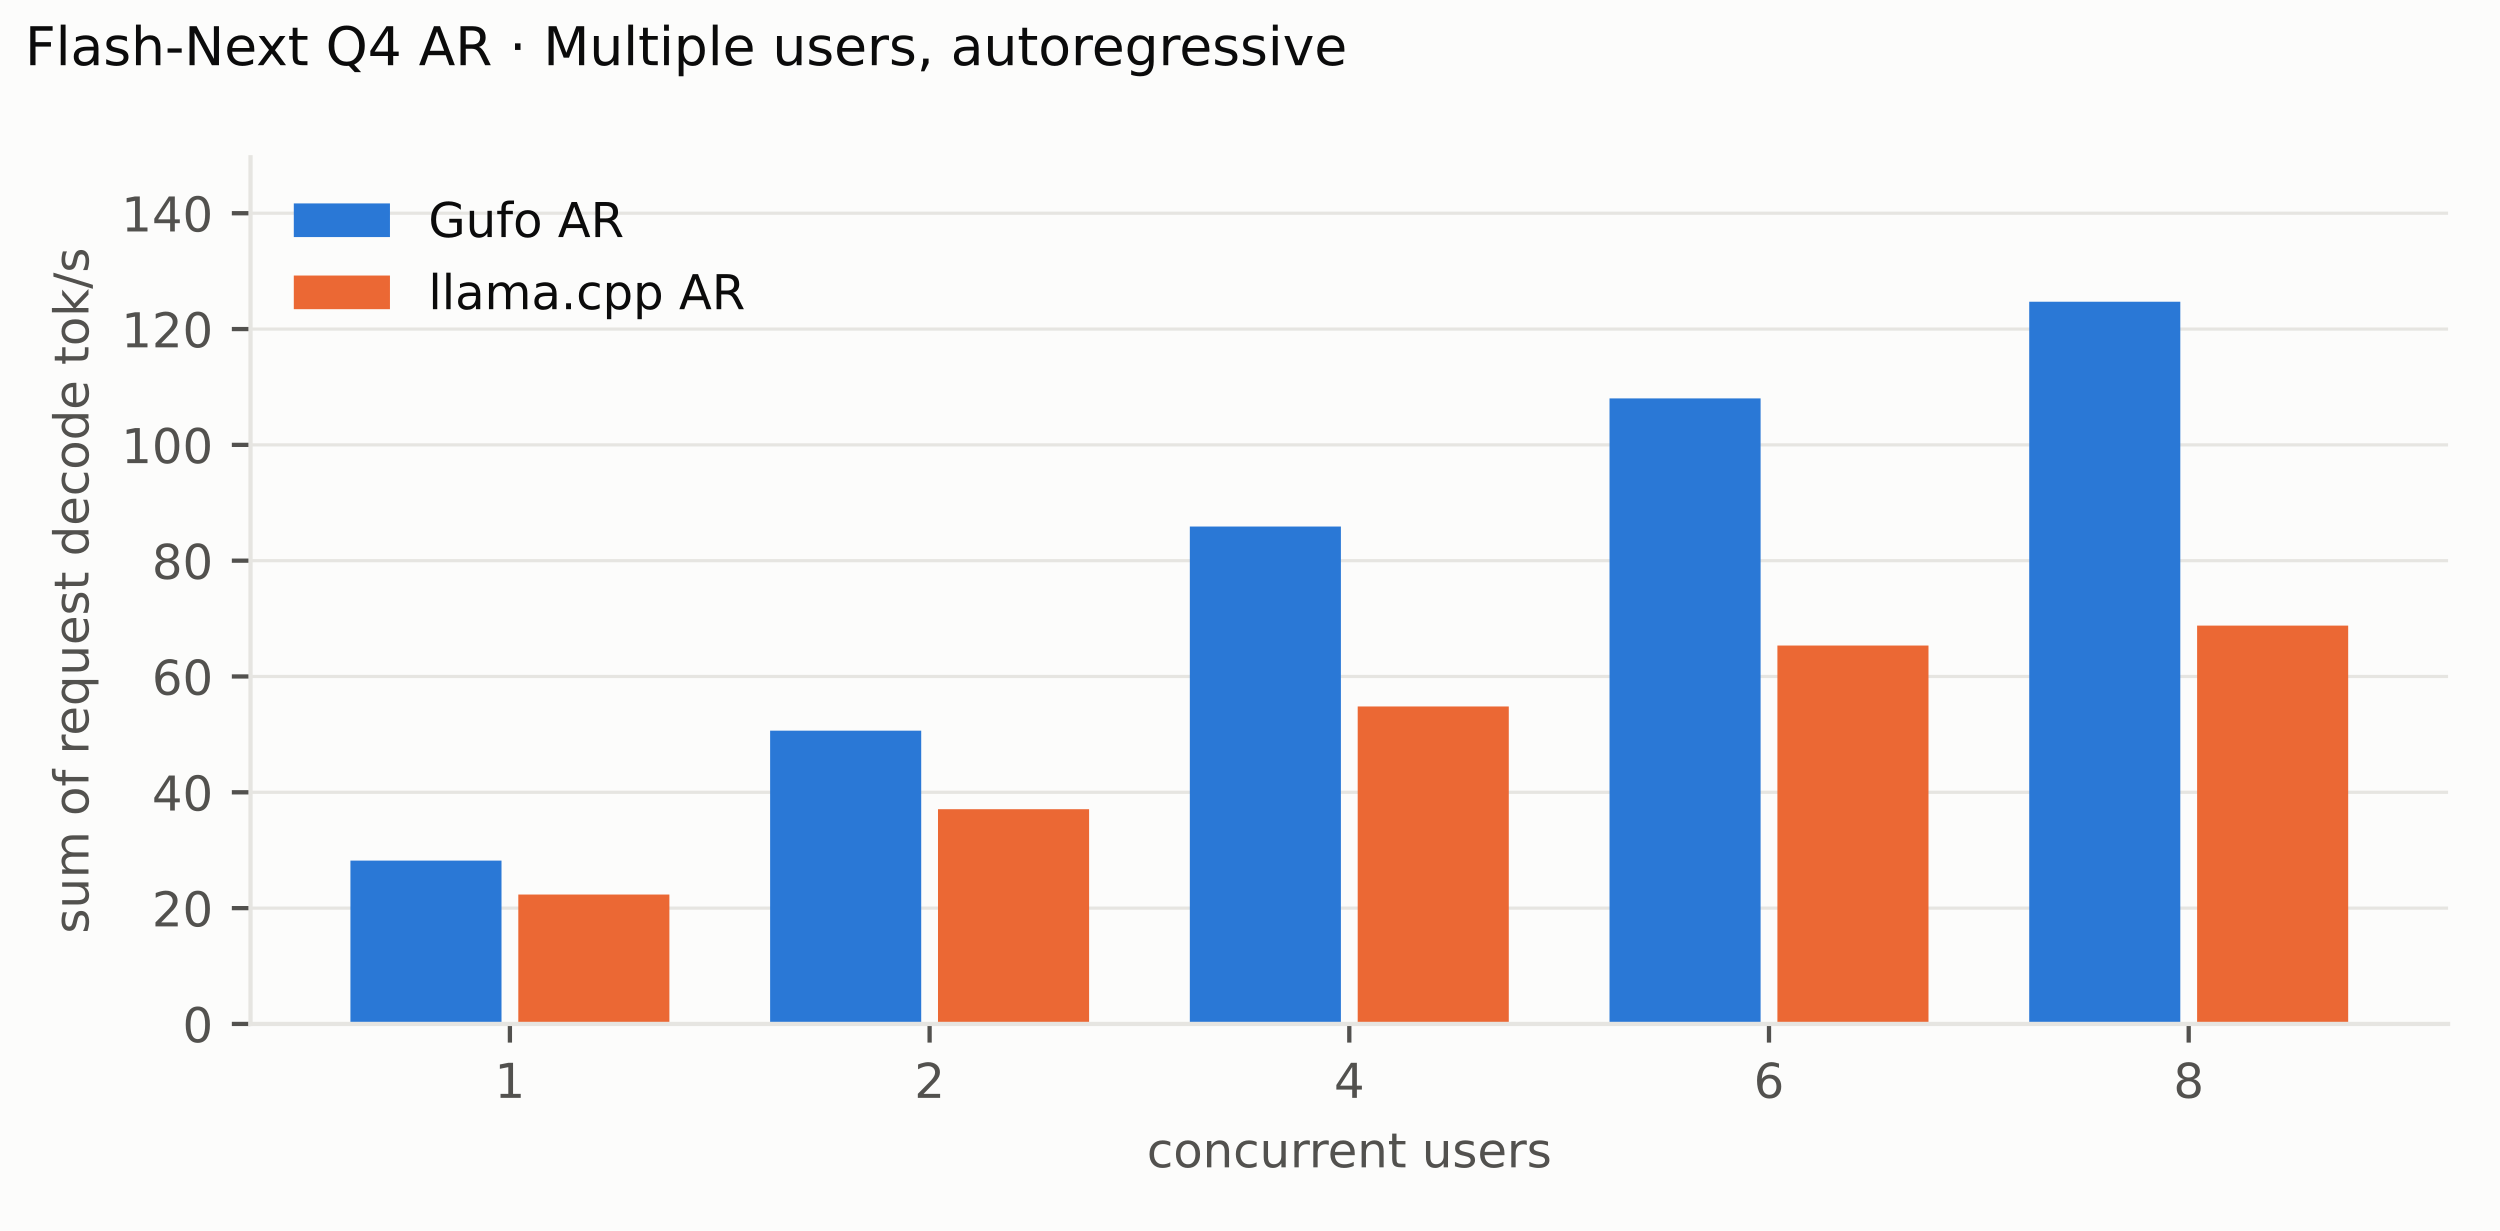
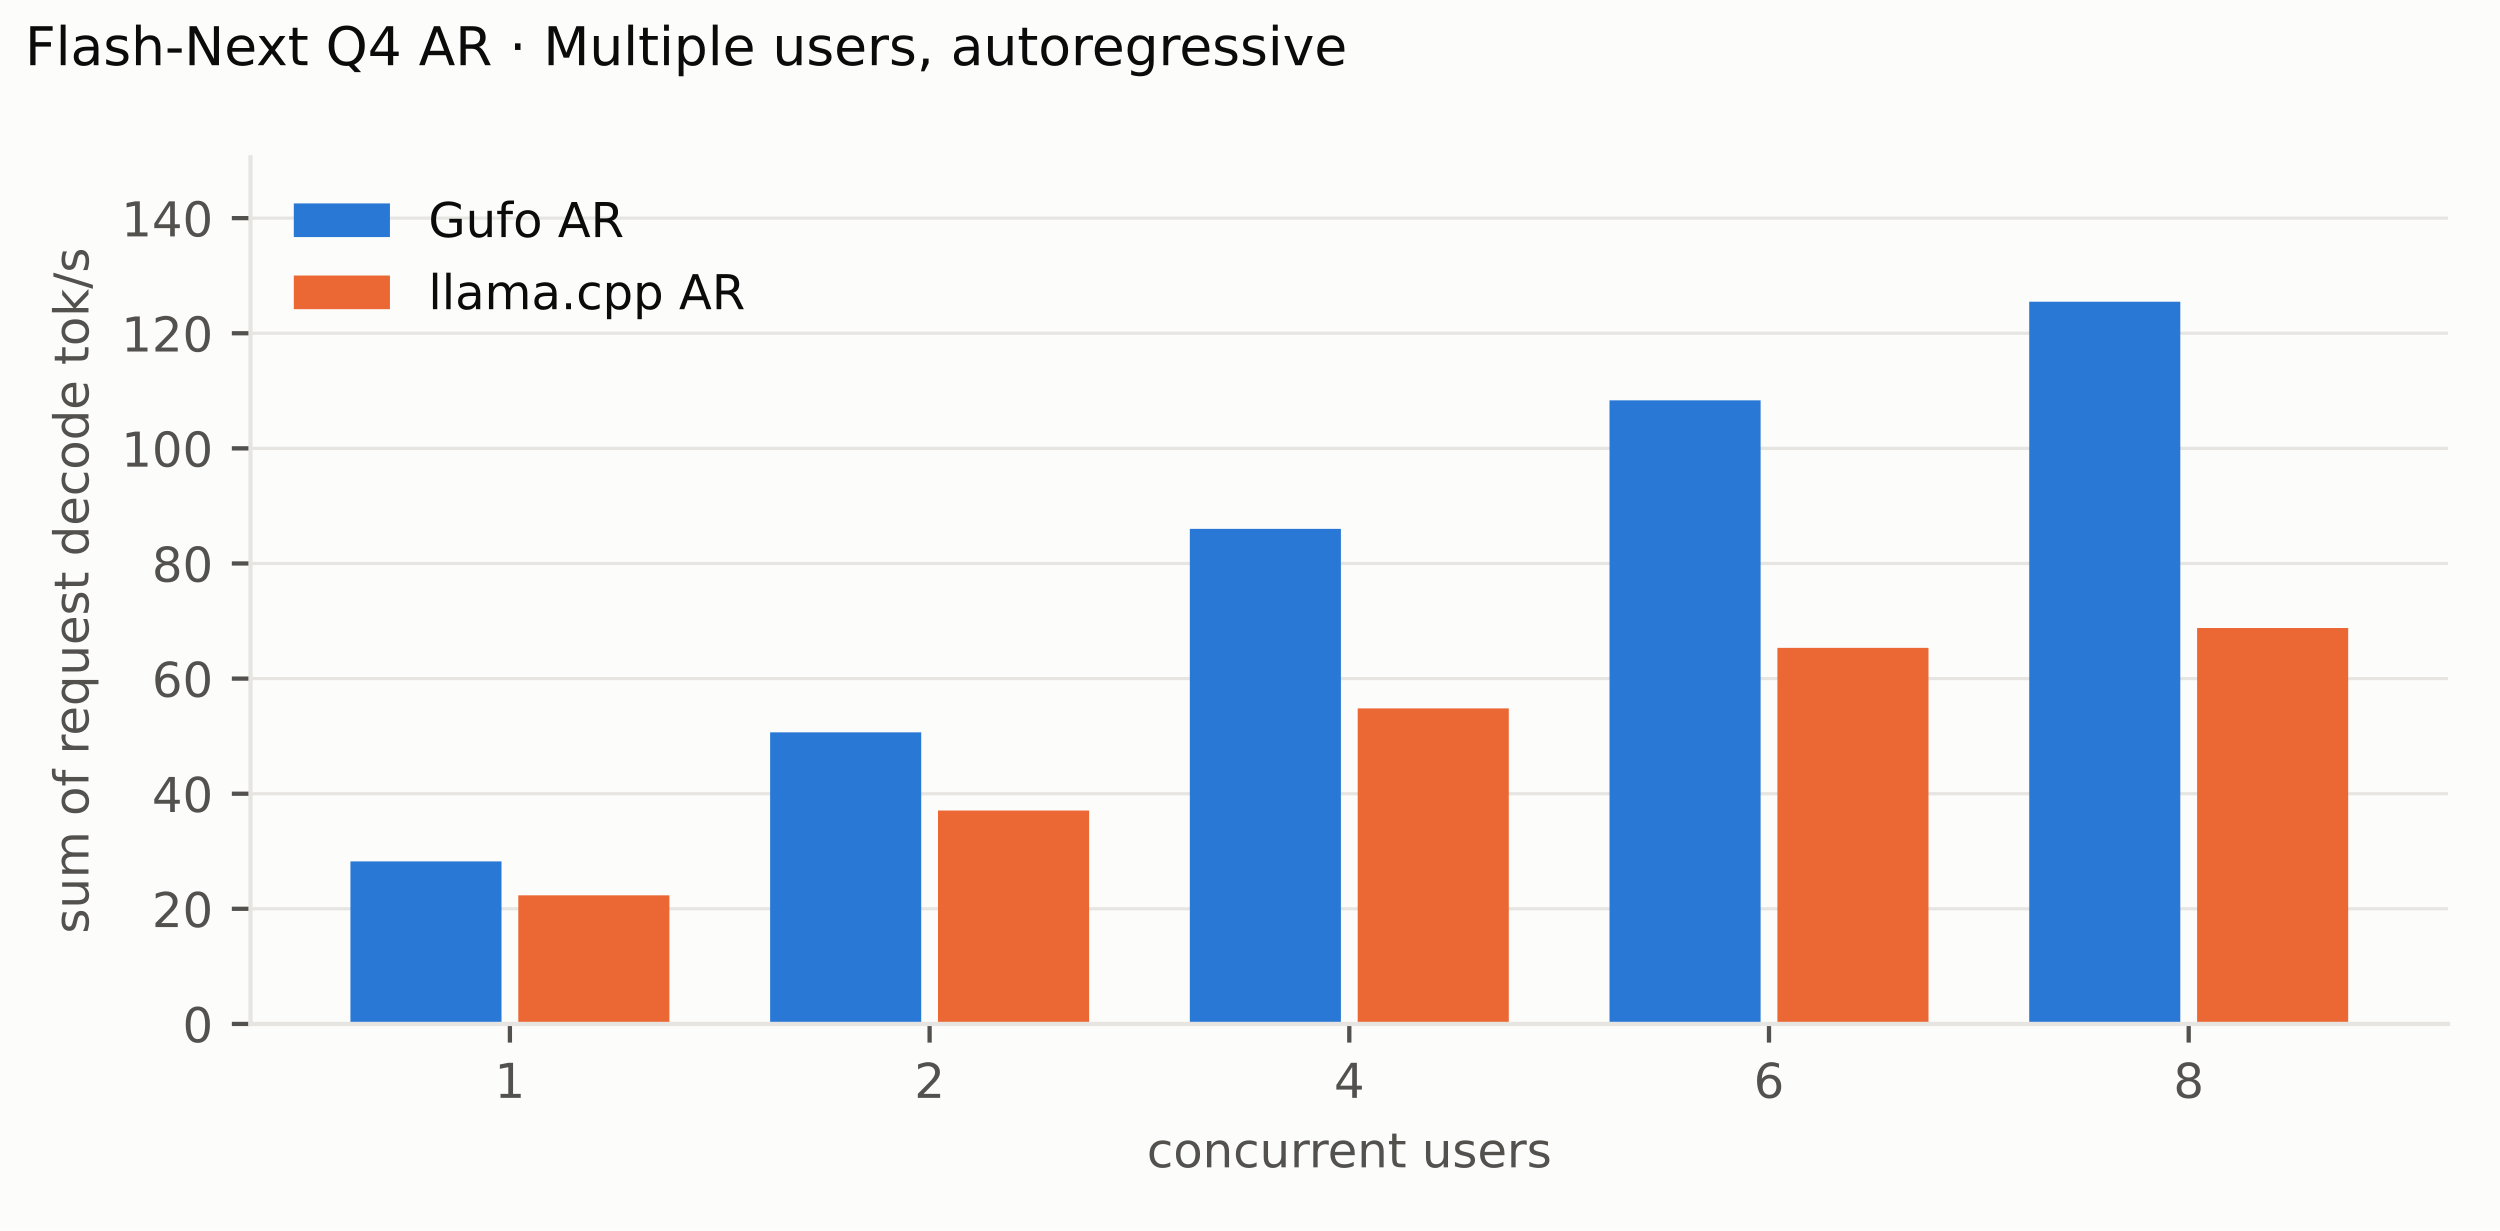
<svg xmlns="http://www.w3.org/2000/svg" xmlns:xlink="http://www.w3.org/1999/xlink" width="468pt" height="230.4pt" viewBox="0 0 468 230.4" version="1.1">
  <defs>
    <style type="text/css">*{stroke-linejoin: round; stroke-linecap: butt}</style>
  </defs>
  <g id="figure_1">
    <g id="patch_1">
      <path d="M 0 230.4 L 468 230.4 L 468 0 L 0 0 z " style="fill: #fcfcfb" />
    </g>
    <g id="axes_1">
      <g id="patch_2">
        <path d="M 46.899 191.68 L 458.28 191.68 L 458.28 29.441 L 46.899 29.441 z " style="fill: #fcfcfb" />
      </g>
      <g id="matplotlib.axis_1">
        <g id="xtick_1">
          <g id="line2d_1">
            <defs>
              <path id="m1ebf051f68" d="M 0 0 L 0 3.5 " style="stroke: #52514e; stroke-width: 0.8" />
            </defs>
            <g>
              <use xlink:href="#m1ebf051f68" x="95.454" y="191.68" style="fill: #52514e; stroke: #52514e; stroke-width: 0.8" />
            </g>
          </g>
          <g id="text_1">
            <text style="font-size: 9px; font-family: 'DejaVu Sans', 'Bitstream Vera Sans', 'Computer Modern Sans Serif', 'Lucida Grande', 'Verdana', 'Geneva', 'Lucid', 'Arial', 'Helvetica', 'Avant Garde', sans-serif; text-anchor: middle; fill: #52514e" x="95.454" y="205.518" transform="rotate(-0 95.4543 205.5179)">1</text>
          </g>
        </g>
        <g id="xtick_2">
          <g id="line2d_2">
            <g>
              <use xlink:href="#m1ebf051f68" x="174.022" y="191.68" style="fill: #52514e; stroke: #52514e; stroke-width: 0.8" />
            </g>
          </g>
          <g id="text_2">
            <text style="font-size: 9px; font-family: 'DejaVu Sans', 'Bitstream Vera Sans', 'Computer Modern Sans Serif', 'Lucida Grande', 'Verdana', 'Geneva', 'Lucid', 'Arial', 'Helvetica', 'Avant Garde', sans-serif; text-anchor: middle; fill: #52514e" x="174.022" y="205.518" transform="rotate(-0 174.022 205.5179)">2</text>
          </g>
        </g>
        <g id="xtick_3">
          <g id="line2d_3">
            <g>
              <use xlink:href="#m1ebf051f68" x="252.59" y="191.68" style="fill: #52514e; stroke: #52514e; stroke-width: 0.8" />
            </g>
          </g>
          <g id="text_3">
            <text style="font-size: 9px; font-family: 'DejaVu Sans', 'Bitstream Vera Sans', 'Computer Modern Sans Serif', 'Lucida Grande', 'Verdana', 'Geneva', 'Lucid', 'Arial', 'Helvetica', 'Avant Garde', sans-serif; text-anchor: middle; fill: #52514e" x="252.59" y="205.518" transform="rotate(-0 252.5897 205.5179)">4</text>
          </g>
        </g>
        <g id="xtick_4">
          <g id="line2d_4">
            <g>
              <use xlink:href="#m1ebf051f68" x="331.157" y="191.68" style="fill: #52514e; stroke: #52514e; stroke-width: 0.8" />
            </g>
          </g>
          <g id="text_4">
            <text style="font-size: 9px; font-family: 'DejaVu Sans', 'Bitstream Vera Sans', 'Computer Modern Sans Serif', 'Lucida Grande', 'Verdana', 'Geneva', 'Lucid', 'Arial', 'Helvetica', 'Avant Garde', sans-serif; text-anchor: middle; fill: #52514e" x="331.157" y="205.518" transform="rotate(-0 331.1574 205.5179)">6</text>
          </g>
        </g>
        <g id="xtick_5">
          <g id="line2d_5">
            <g>
              <use xlink:href="#m1ebf051f68" x="409.725" y="191.68" style="fill: #52514e; stroke: #52514e; stroke-width: 0.8" />
            </g>
          </g>
          <g id="text_5">
            <text style="font-size: 9px; font-family: 'DejaVu Sans', 'Bitstream Vera Sans', 'Computer Modern Sans Serif', 'Lucida Grande', 'Verdana', 'Geneva', 'Lucid', 'Arial', 'Helvetica', 'Avant Garde', sans-serif; text-anchor: middle; fill: #52514e" x="409.725" y="205.518" transform="rotate(-0 409.7252 205.5179)">8</text>
          </g>
        </g>
        <g id="text_6">
          <text style="font-size: 9px; font-family: 'DejaVu Sans', 'Bitstream Vera Sans', 'Computer Modern Sans Serif', 'Lucida Grande', 'Verdana', 'Geneva', 'Lucid', 'Arial', 'Helvetica', 'Avant Garde', sans-serif; text-anchor: middle; fill: #52514e" x="252.59" y="218.518" transform="rotate(-0 252.5897 218.5179)">concurrent users</text>
        </g>
      </g>
      <g id="matplotlib.axis_2">
        <g id="ytick_1">
          <g id="line2d_6">
            <path d="M 46.899 191.68 L 458.28 191.68 " clip-path="url(#pb5c279a9e9)" style="fill: none; stroke: #e6e5e1; stroke-width: 0.6; stroke-linecap: square" />
          </g>
          <g id="line2d_7">
            <defs>
              <path id="m680e5b1e24" d="M 0 0 L -3.5 0 " style="stroke: #52514e; stroke-width: 0.8" />
            </defs>
            <g>
              <use xlink:href="#m680e5b1e24" x="46.899" y="191.68" style="fill: #52514e; stroke: #52514e; stroke-width: 0.8" />
            </g>
          </g>
          <g id="text_7">
            <text style="font-size: 9px; font-family: 'DejaVu Sans', 'Bitstream Vera Sans', 'Computer Modern Sans Serif', 'Lucida Grande', 'Verdana', 'Geneva', 'Lucid', 'Arial', 'Helvetica', 'Avant Garde', sans-serif; text-anchor: end; fill: #52514e" x="39.899" y="195.099" transform="rotate(-0 39.89945 195.0989)">0</text>
          </g>
        </g>
        <g id="ytick_2">
          <g id="line2d_8">
-             <path d="M 46.899 170 L 458.28 170 " clip-path="url(#pb5c279a9e9)" style="fill: none; stroke: #e6e5e1; stroke-width: 0.6; stroke-linecap: square" />
+             <path d="M 46.899 170.131 L 458.28 170.131 " clip-path="url(#pb5c279a9e9)" style="fill: none; stroke: #e6e5e1; stroke-width: 0.6; stroke-linecap: square" />
          </g>
          <g id="line2d_9">
            <g>
-               <use xlink:href="#m680e5b1e24" x="46.899" y="170" style="fill: #52514e; stroke: #52514e; stroke-width: 0.8" />
+               <use xlink:href="#m680e5b1e24" x="46.899" y="170.131" style="fill: #52514e; stroke: #52514e; stroke-width: 0.8" />
            </g>
          </g>
          <g id="text_8">
-             <text style="font-size: 9px; font-family: 'DejaVu Sans', 'Bitstream Vera Sans', 'Computer Modern Sans Serif', 'Lucida Grande', 'Verdana', 'Geneva', 'Lucid', 'Arial', 'Helvetica', 'Avant Garde', sans-serif; text-anchor: end; fill: #52514e" x="39.899" y="173.418" transform="rotate(-0 39.89945 173.4185)">20</text>
+             <text style="font-size: 9px; font-family: 'DejaVu Sans', 'Bitstream Vera Sans', 'Computer Modern Sans Serif', 'Lucida Grande', 'Verdana', 'Geneva', 'Lucid', 'Arial', 'Helvetica', 'Avant Garde', sans-serif; text-anchor: end; fill: #52514e" x="39.899" y="173.55" transform="rotate(-0 39.89945 173.5498)">20</text>
          </g>
        </g>
        <g id="ytick_3">
          <g id="line2d_10">
-             <path d="M 46.899 148.319 L 458.28 148.319 " clip-path="url(#pb5c279a9e9)" style="fill: none; stroke: #e6e5e1; stroke-width: 0.6; stroke-linecap: square" />
+             <path d="M 46.899 148.582 L 458.28 148.582 " clip-path="url(#pb5c279a9e9)" style="fill: none; stroke: #e6e5e1; stroke-width: 0.6; stroke-linecap: square" />
          </g>
          <g id="line2d_11">
            <g>
-               <use xlink:href="#m680e5b1e24" x="46.899" y="148.319" style="fill: #52514e; stroke: #52514e; stroke-width: 0.8" />
+               <use xlink:href="#m680e5b1e24" x="46.899" y="148.582" style="fill: #52514e; stroke: #52514e; stroke-width: 0.8" />
            </g>
          </g>
          <g id="text_9">
-             <text style="font-size: 9px; font-family: 'DejaVu Sans', 'Bitstream Vera Sans', 'Computer Modern Sans Serif', 'Lucida Grande', 'Verdana', 'Geneva', 'Lucid', 'Arial', 'Helvetica', 'Avant Garde', sans-serif; text-anchor: end; fill: #52514e" x="39.899" y="151.738" transform="rotate(-0 39.89945 151.738)">40</text>
+             <text style="font-size: 9px; font-family: 'DejaVu Sans', 'Bitstream Vera Sans', 'Computer Modern Sans Serif', 'Lucida Grande', 'Verdana', 'Geneva', 'Lucid', 'Arial', 'Helvetica', 'Avant Garde', sans-serif; text-anchor: end; fill: #52514e" x="39.899" y="152.001" transform="rotate(-0 39.89945 152.0007)">40</text>
          </g>
        </g>
        <g id="ytick_4">
          <g id="line2d_12">
-             <path d="M 46.899 126.639 L 458.28 126.639 " clip-path="url(#pb5c279a9e9)" style="fill: none; stroke: #e6e5e1; stroke-width: 0.6; stroke-linecap: square" />
+             <path d="M 46.899 127.033 L 458.28 127.033 " clip-path="url(#pb5c279a9e9)" style="fill: none; stroke: #e6e5e1; stroke-width: 0.6; stroke-linecap: square" />
          </g>
          <g id="line2d_13">
            <g>
-               <use xlink:href="#m680e5b1e24" x="46.899" y="126.639" style="fill: #52514e; stroke: #52514e; stroke-width: 0.8" />
+               <use xlink:href="#m680e5b1e24" x="46.899" y="127.033" style="fill: #52514e; stroke: #52514e; stroke-width: 0.8" />
            </g>
          </g>
          <g id="text_10">
-             <text style="font-size: 9px; font-family: 'DejaVu Sans', 'Bitstream Vera Sans', 'Computer Modern Sans Serif', 'Lucida Grande', 'Verdana', 'Geneva', 'Lucid', 'Arial', 'Helvetica', 'Avant Garde', sans-serif; text-anchor: end; fill: #52514e" x="39.899" y="130.058" transform="rotate(-0 39.89945 130.0576)">60</text>
+             <text style="font-size: 9px; font-family: 'DejaVu Sans', 'Bitstream Vera Sans', 'Computer Modern Sans Serif', 'Lucida Grande', 'Verdana', 'Geneva', 'Lucid', 'Arial', 'Helvetica', 'Avant Garde', sans-serif; text-anchor: end; fill: #52514e" x="39.899" y="130.452" transform="rotate(-0 39.89945 130.4515)">60</text>
          </g>
        </g>
        <g id="ytick_5">
          <g id="line2d_14">
-             <path d="M 46.899 104.958 L 458.28 104.958 " clip-path="url(#pb5c279a9e9)" style="fill: none; stroke: #e6e5e1; stroke-width: 0.6; stroke-linecap: square" />
+             <path d="M 46.899 105.483 L 458.28 105.483 " clip-path="url(#pb5c279a9e9)" style="fill: none; stroke: #e6e5e1; stroke-width: 0.6; stroke-linecap: square" />
          </g>
          <g id="line2d_15">
            <g>
-               <use xlink:href="#m680e5b1e24" x="46.899" y="104.958" style="fill: #52514e; stroke: #52514e; stroke-width: 0.8" />
+               <use xlink:href="#m680e5b1e24" x="46.899" y="105.483" style="fill: #52514e; stroke: #52514e; stroke-width: 0.8" />
            </g>
          </g>
          <g id="text_11">
-             <text style="font-size: 9px; font-family: 'DejaVu Sans', 'Bitstream Vera Sans', 'Computer Modern Sans Serif', 'Lucida Grande', 'Verdana', 'Geneva', 'Lucid', 'Arial', 'Helvetica', 'Avant Garde', sans-serif; text-anchor: end; fill: #52514e" x="39.899" y="108.377" transform="rotate(-0 39.89945 108.3771)">80</text>
+             <text style="font-size: 9px; font-family: 'DejaVu Sans', 'Bitstream Vera Sans', 'Computer Modern Sans Serif', 'Lucida Grande', 'Verdana', 'Geneva', 'Lucid', 'Arial', 'Helvetica', 'Avant Garde', sans-serif; text-anchor: end; fill: #52514e" x="39.899" y="108.902" transform="rotate(-0 39.89945 108.9024)">80</text>
          </g>
        </g>
        <g id="ytick_6">
          <g id="line2d_16">
-             <path d="M 46.899 83.278 L 458.28 83.278 " clip-path="url(#pb5c279a9e9)" style="fill: none; stroke: #e6e5e1; stroke-width: 0.6; stroke-linecap: square" />
+             <path d="M 46.899 83.934 L 458.28 83.934 " clip-path="url(#pb5c279a9e9)" style="fill: none; stroke: #e6e5e1; stroke-width: 0.6; stroke-linecap: square" />
          </g>
          <g id="line2d_17">
            <g>
-               <use xlink:href="#m680e5b1e24" x="46.899" y="83.278" style="fill: #52514e; stroke: #52514e; stroke-width: 0.8" />
+               <use xlink:href="#m680e5b1e24" x="46.899" y="83.934" style="fill: #52514e; stroke: #52514e; stroke-width: 0.8" />
            </g>
          </g>
          <g id="text_12">
-             <text style="font-size: 9px; font-family: 'DejaVu Sans', 'Bitstream Vera Sans', 'Computer Modern Sans Serif', 'Lucida Grande', 'Verdana', 'Geneva', 'Lucid', 'Arial', 'Helvetica', 'Avant Garde', sans-serif; text-anchor: end; fill: #52514e" x="39.899" y="86.697" transform="rotate(-0 39.89945 86.69665)">100</text>
+             <text style="font-size: 9px; font-family: 'DejaVu Sans', 'Bitstream Vera Sans', 'Computer Modern Sans Serif', 'Lucida Grande', 'Verdana', 'Geneva', 'Lucid', 'Arial', 'Helvetica', 'Avant Garde', sans-serif; text-anchor: end; fill: #52514e" x="39.899" y="87.353" transform="rotate(-0 39.89945 87.35321)">100</text>
          </g>
        </g>
        <g id="ytick_7">
          <g id="line2d_18">
-             <path d="M 46.899 61.597 L 458.28 61.597 " clip-path="url(#pb5c279a9e9)" style="fill: none; stroke: #e6e5e1; stroke-width: 0.6; stroke-linecap: square" />
+             <path d="M 46.899 62.385 L 458.28 62.385 " clip-path="url(#pb5c279a9e9)" style="fill: none; stroke: #e6e5e1; stroke-width: 0.6; stroke-linecap: square" />
          </g>
          <g id="line2d_19">
            <g>
-               <use xlink:href="#m680e5b1e24" x="46.899" y="61.597" style="fill: #52514e; stroke: #52514e; stroke-width: 0.8" />
+               <use xlink:href="#m680e5b1e24" x="46.899" y="62.385" style="fill: #52514e; stroke: #52514e; stroke-width: 0.8" />
            </g>
          </g>
          <g id="text_13">
-             <text style="font-size: 9px; font-family: 'DejaVu Sans', 'Bitstream Vera Sans', 'Computer Modern Sans Serif', 'Lucida Grande', 'Verdana', 'Geneva', 'Lucid', 'Arial', 'Helvetica', 'Avant Garde', sans-serif; text-anchor: end; fill: #52514e" x="39.899" y="65.016" transform="rotate(-0 39.89945 65.01618)">120</text>
+             <text style="font-size: 9px; font-family: 'DejaVu Sans', 'Bitstream Vera Sans', 'Computer Modern Sans Serif', 'Lucida Grande', 'Verdana', 'Geneva', 'Lucid', 'Arial', 'Helvetica', 'Avant Garde', sans-serif; text-anchor: end; fill: #52514e" x="39.899" y="65.804" transform="rotate(-0 39.89945 65.80406)">120</text>
          </g>
        </g>
        <g id="ytick_8">
          <g id="line2d_20">
-             <path d="M 46.899 39.917 L 458.28 39.917 " clip-path="url(#pb5c279a9e9)" style="fill: none; stroke: #e6e5e1; stroke-width: 0.6; stroke-linecap: square" />
+             <path d="M 46.899 40.836 L 458.28 40.836 " clip-path="url(#pb5c279a9e9)" style="fill: none; stroke: #e6e5e1; stroke-width: 0.6; stroke-linecap: square" />
          </g>
          <g id="line2d_21">
            <g>
-               <use xlink:href="#m680e5b1e24" x="46.899" y="39.917" style="fill: #52514e; stroke: #52514e; stroke-width: 0.8" />
+               <use xlink:href="#m680e5b1e24" x="46.899" y="40.836" style="fill: #52514e; stroke: #52514e; stroke-width: 0.8" />
            </g>
          </g>
          <g id="text_14">
-             <text style="font-size: 9px; font-family: 'DejaVu Sans', 'Bitstream Vera Sans', 'Computer Modern Sans Serif', 'Lucida Grande', 'Verdana', 'Geneva', 'Lucid', 'Arial', 'Helvetica', 'Avant Garde', sans-serif; text-anchor: end; fill: #52514e" x="39.899" y="43.336" transform="rotate(-0 39.89945 43.33572)">140</text>
+             <text style="font-size: 9px; font-family: 'DejaVu Sans', 'Bitstream Vera Sans', 'Computer Modern Sans Serif', 'Lucida Grande', 'Verdana', 'Geneva', 'Lucid', 'Arial', 'Helvetica', 'Avant Garde', sans-serif; text-anchor: end; fill: #52514e" x="39.899" y="44.255" transform="rotate(-0 39.89945 44.25492)">140</text>
          </g>
        </g>
        <g id="text_15">
          <text style="font-size: 9px; font-family: 'DejaVu Sans', 'Bitstream Vera Sans', 'Computer Modern Sans Serif', 'Lucida Grande', 'Verdana', 'Geneva', 'Lucid', 'Arial', 'Helvetica', 'Avant Garde', sans-serif; text-anchor: middle; fill: #52514e" x="16.559" y="110.56" transform="rotate(-90 16.55859 110.5604)">sum of request decode tok/s</text>
        </g>
      </g>
      <g id="patch_3">
-         <path d="M 65.599 191.68 L 93.883 191.68 L 93.883 161.1 L 65.599 161.1 z " clip-path="url(#pb5c279a9e9)" style="fill: #2a78d6" />
+         <path d="M 65.599 191.68 L 93.883 191.68 L 93.883 161.253 L 65.599 161.253 z " clip-path="url(#pb5c279a9e9)" style="fill: #2a78d6" />
      </g>
      <g id="patch_4">
-         <path d="M 144.166 191.68 L 172.451 191.68 L 172.451 136.785 L 144.166 136.785 z " clip-path="url(#pb5c279a9e9)" style="fill: #2a78d6" />
+         <path d="M 144.166 191.68 L 172.451 191.68 L 172.451 137.096 L 144.166 137.096 z " clip-path="url(#pb5c279a9e9)" style="fill: #2a78d6" />
      </g>
      <g id="patch_5">
-         <path d="M 222.734 191.68 L 251.018 191.68 L 251.018 98.573 L 222.734 98.573 z " clip-path="url(#pb5c279a9e9)" style="fill: #2a78d6" />
+         <path d="M 222.734 191.68 L 251.018 191.68 L 251.018 99.008 L 222.734 99.008 z " clip-path="url(#pb5c279a9e9)" style="fill: #2a78d6" />
      </g>
      <g id="patch_6">
-         <path d="M 301.302 191.68 L 329.586 191.68 L 329.586 74.584 L 301.302 74.584 z " clip-path="url(#pb5c279a9e9)" style="fill: #2a78d6" />
+         <path d="M 301.302 191.68 L 329.586 191.68 L 329.586 74.948 L 301.302 74.948 z " clip-path="url(#pb5c279a9e9)" style="fill: #2a78d6" />
      </g>
      <g id="patch_7">
        <path d="M 379.869 191.68 L 408.154 191.68 L 408.154 56.481 L 379.869 56.481 z " clip-path="url(#pb5c279a9e9)" style="fill: #2a78d6" />
      </g>
      <g id="patch_8">
-         <path d="M 97.026 191.68 L 125.31 191.68 L 125.31 167.463 L 97.026 167.463 z " clip-path="url(#pb5c279a9e9)" style="fill: #eb6834" />
+         <path d="M 97.026 191.68 L 125.31 191.68 L 125.31 167.61 L 97.026 167.61 z " clip-path="url(#pb5c279a9e9)" style="fill: #eb6834" />
      </g>
      <g id="patch_9">
-         <path d="M 175.593 191.68 L 203.878 191.68 L 203.878 151.484 L 175.593 151.484 z " clip-path="url(#pb5c279a9e9)" style="fill: #eb6834" />
+         <path d="M 175.593 191.68 L 203.878 191.68 L 203.878 151.728 L 175.593 151.728 z " clip-path="url(#pb5c279a9e9)" style="fill: #eb6834" />
      </g>
      <g id="patch_10">
-         <path d="M 254.161 191.68 L 282.445 191.68 L 282.445 132.254 L 254.161 132.254 z " clip-path="url(#pb5c279a9e9)" style="fill: #eb6834" />
+         <path d="M 254.161 191.68 L 282.445 191.68 L 282.445 132.614 L 254.161 132.614 z " clip-path="url(#pb5c279a9e9)" style="fill: #eb6834" />
      </g>
      <g id="patch_11">
-         <path d="M 332.729 191.68 L 361.013 191.68 L 361.013 120.85 L 332.729 120.85 z " clip-path="url(#pb5c279a9e9)" style="fill: #eb6834" />
+         <path d="M 332.729 191.68 L 361.013 191.68 L 361.013 121.279 L 332.729 121.279 z " clip-path="url(#pb5c279a9e9)" style="fill: #eb6834" />
      </g>
      <g id="patch_12">
-         <path d="M 411.297 191.68 L 439.581 191.68 L 439.581 117.11 L 411.297 117.11 z " clip-path="url(#pb5c279a9e9)" style="fill: #eb6834" />
+         <path d="M 411.297 191.68 L 439.581 191.68 L 439.581 117.562 L 411.297 117.562 z " clip-path="url(#pb5c279a9e9)" style="fill: #eb6834" />
      </g>
      <g id="patch_13">
        <path d="M 46.899 191.68 L 46.899 29.441 " style="fill: none; stroke: #e6e5e1; stroke-width: 0.8; stroke-linejoin: miter; stroke-linecap: square" />
      </g>
      <g id="patch_14">
        <path d="M 46.899 191.68 L 458.28 191.68 " style="fill: none; stroke: #e6e5e1; stroke-width: 0.8; stroke-linejoin: miter; stroke-linecap: square" />
      </g>
      <g id="legend_1">
        <g id="patch_15">
          <path d="M 54.999 44.379 L 72.999 44.379 L 72.999 38.079 L 54.999 38.079 z " style="fill: #2a78d6" />
        </g>
        <g id="text_16">
          <text style="font-size: 9px; font-family: 'DejaVu Sans', 'Bitstream Vera Sans', 'Computer Modern Sans Serif', 'Lucida Grande', 'Verdana', 'Geneva', 'Lucid', 'Arial', 'Helvetica', 'Avant Garde', sans-serif; text-anchor: start; fill: #0b0b0b" x="80.199" y="44.379" transform="rotate(-0 80.19945 44.37938)">Gufo AR</text>
        </g>
        <g id="patch_16">
          <path d="M 54.999 57.88 L 72.999 57.88 L 72.999 51.58 L 54.999 51.58 z " style="fill: #eb6834" />
        </g>
        <g id="text_17">
          <text style="font-size: 9px; font-family: 'DejaVu Sans', 'Bitstream Vera Sans', 'Computer Modern Sans Serif', 'Lucida Grande', 'Verdana', 'Geneva', 'Lucid', 'Arial', 'Helvetica', 'Avant Garde', sans-serif; text-anchor: start; fill: #0b0b0b" x="80.199" y="57.88" transform="rotate(-0 80.19945 57.88008)">llama.cpp AR</text>
        </g>
      </g>
    </g>
    <g id="text_18">
      <text style="font-size: 10px; font-family: 'DejaVu Sans', 'Bitstream Vera Sans', 'Computer Modern Sans Serif', 'Lucida Grande', 'Verdana', 'Geneva', 'Lucid', 'Arial', 'Helvetica', 'Avant Garde', sans-serif; text-anchor: start; fill: #0b0b0b" x="4.68" y="12.206" transform="rotate(-0 4.68 12.20644)">Flash-Next Q4 AR · Multiple users, autoregressive</text>
    </g>
  </g>
  <defs>
    <clipPath id="pb5c279a9e9">
      <rect x="46.899" y="29.441" width="411.381" height="162.239" />
    </clipPath>
  </defs>
</svg>
